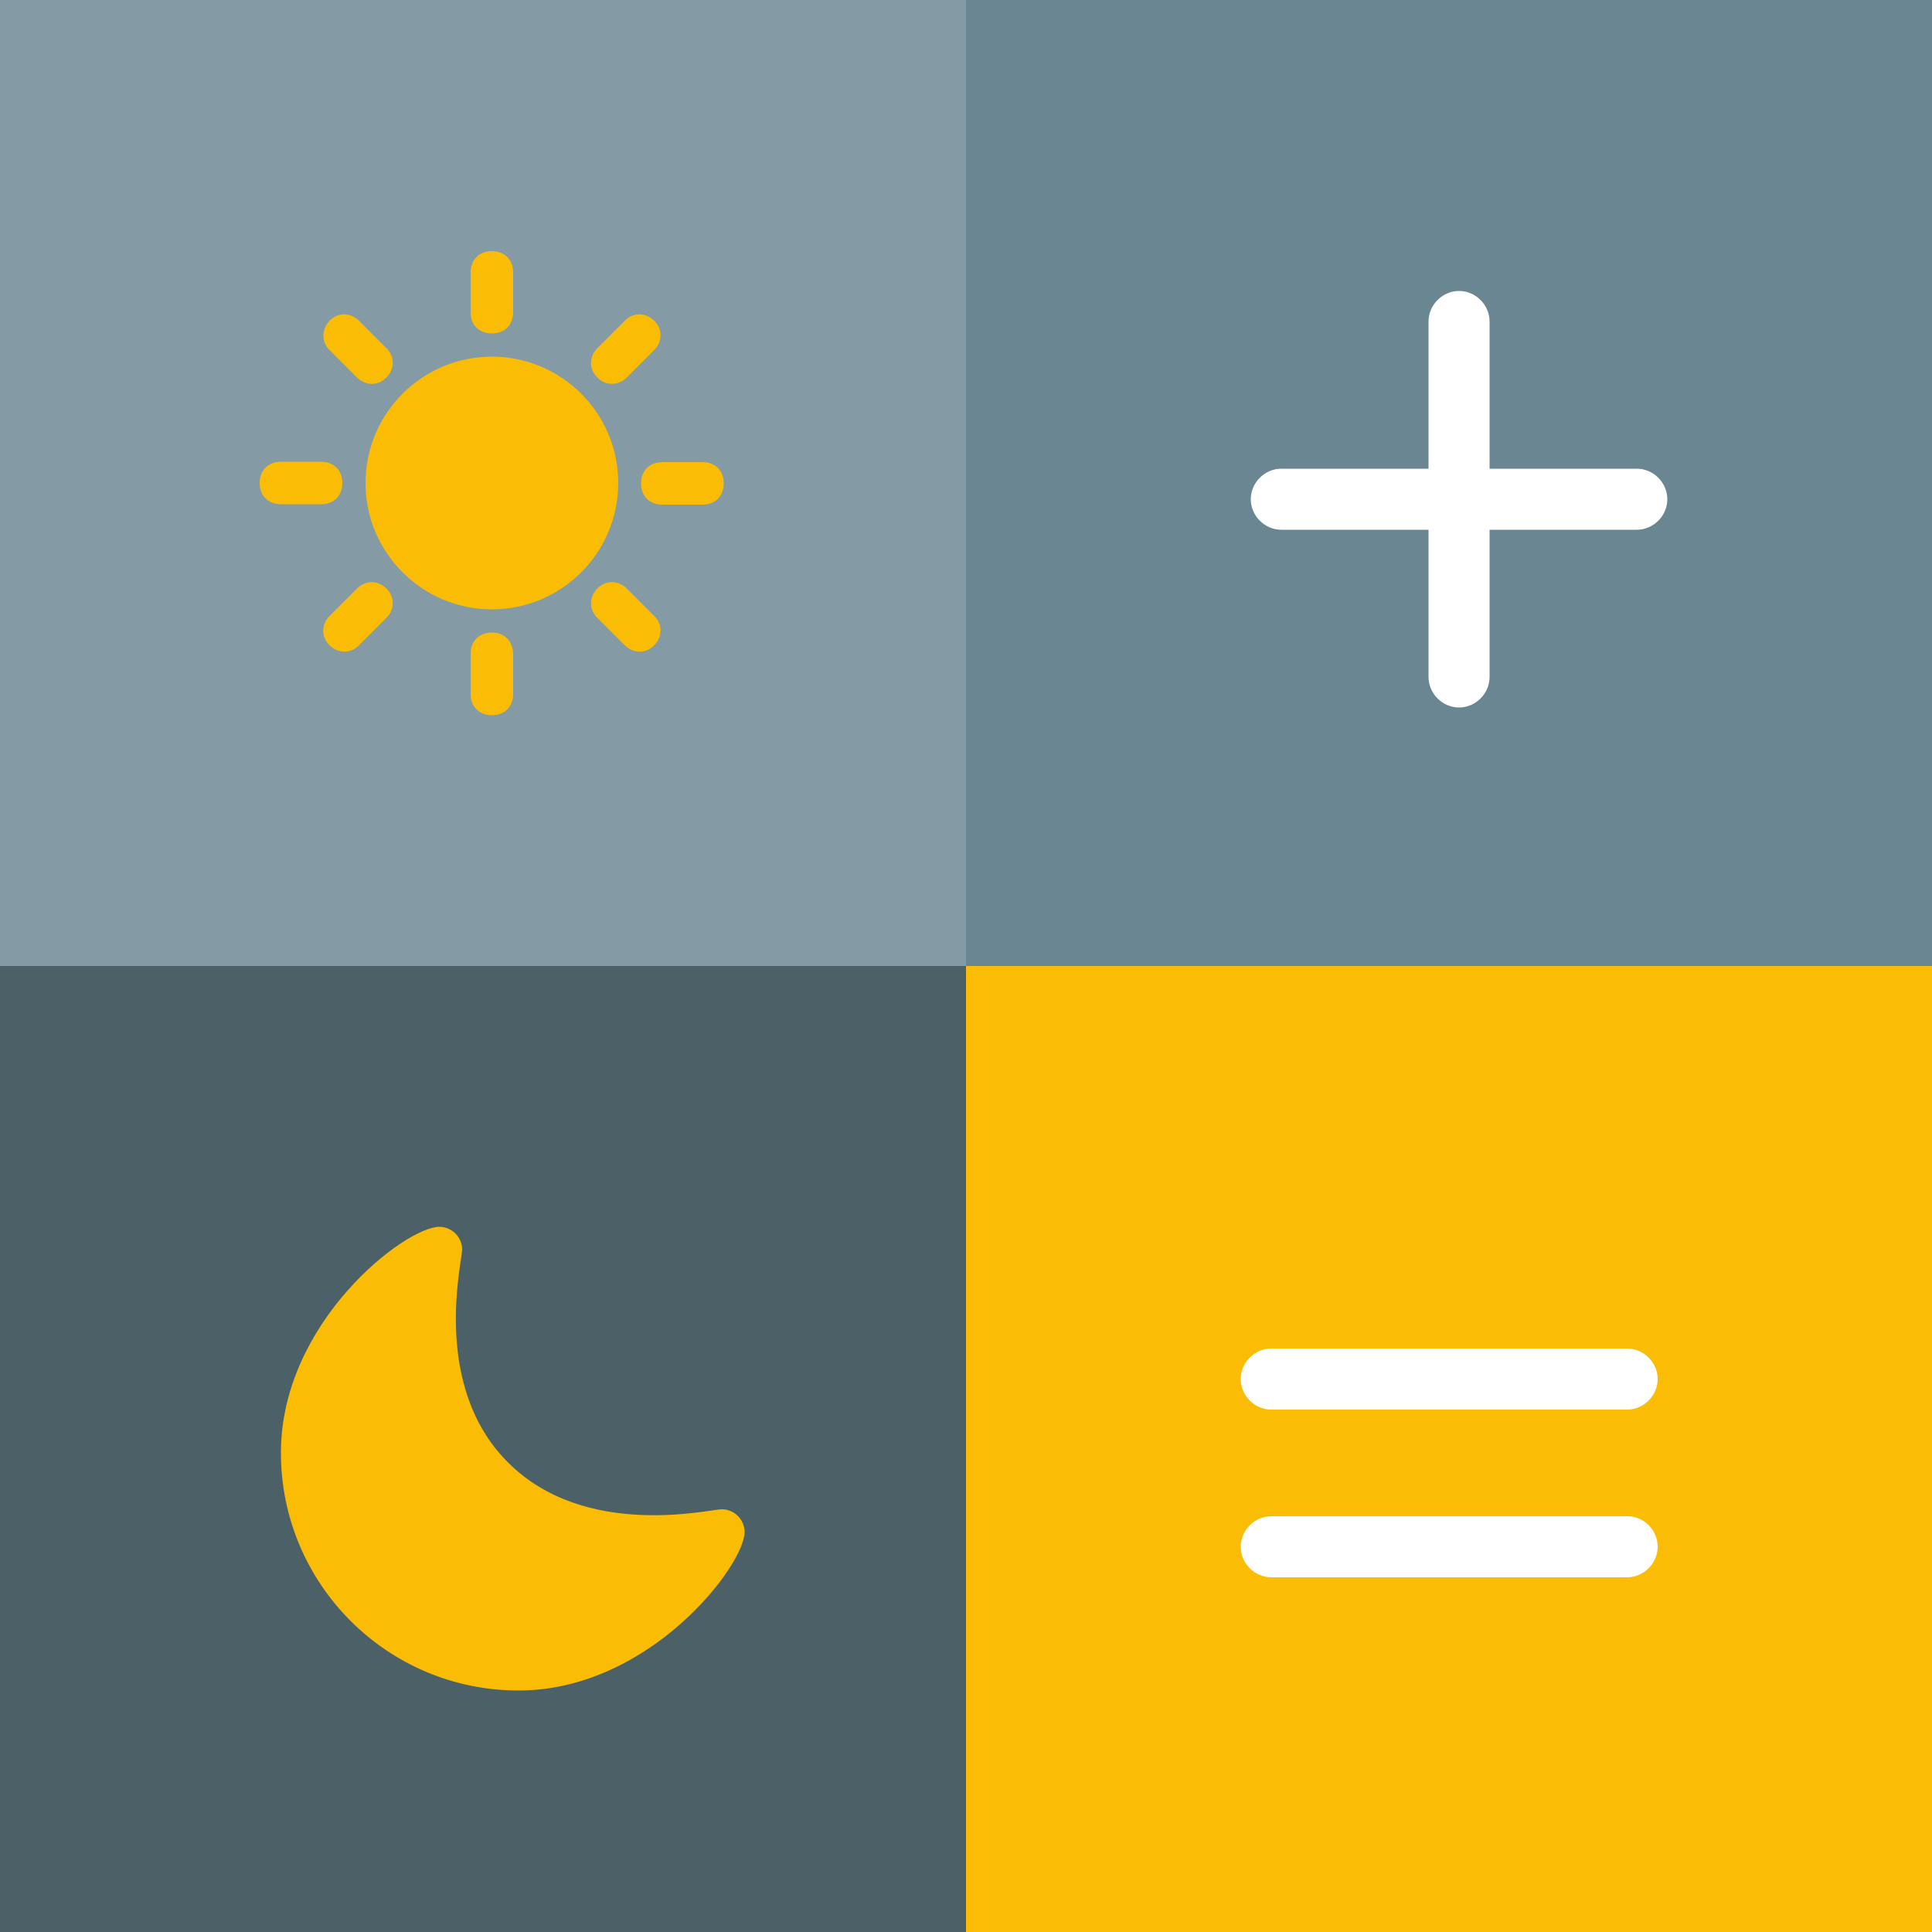
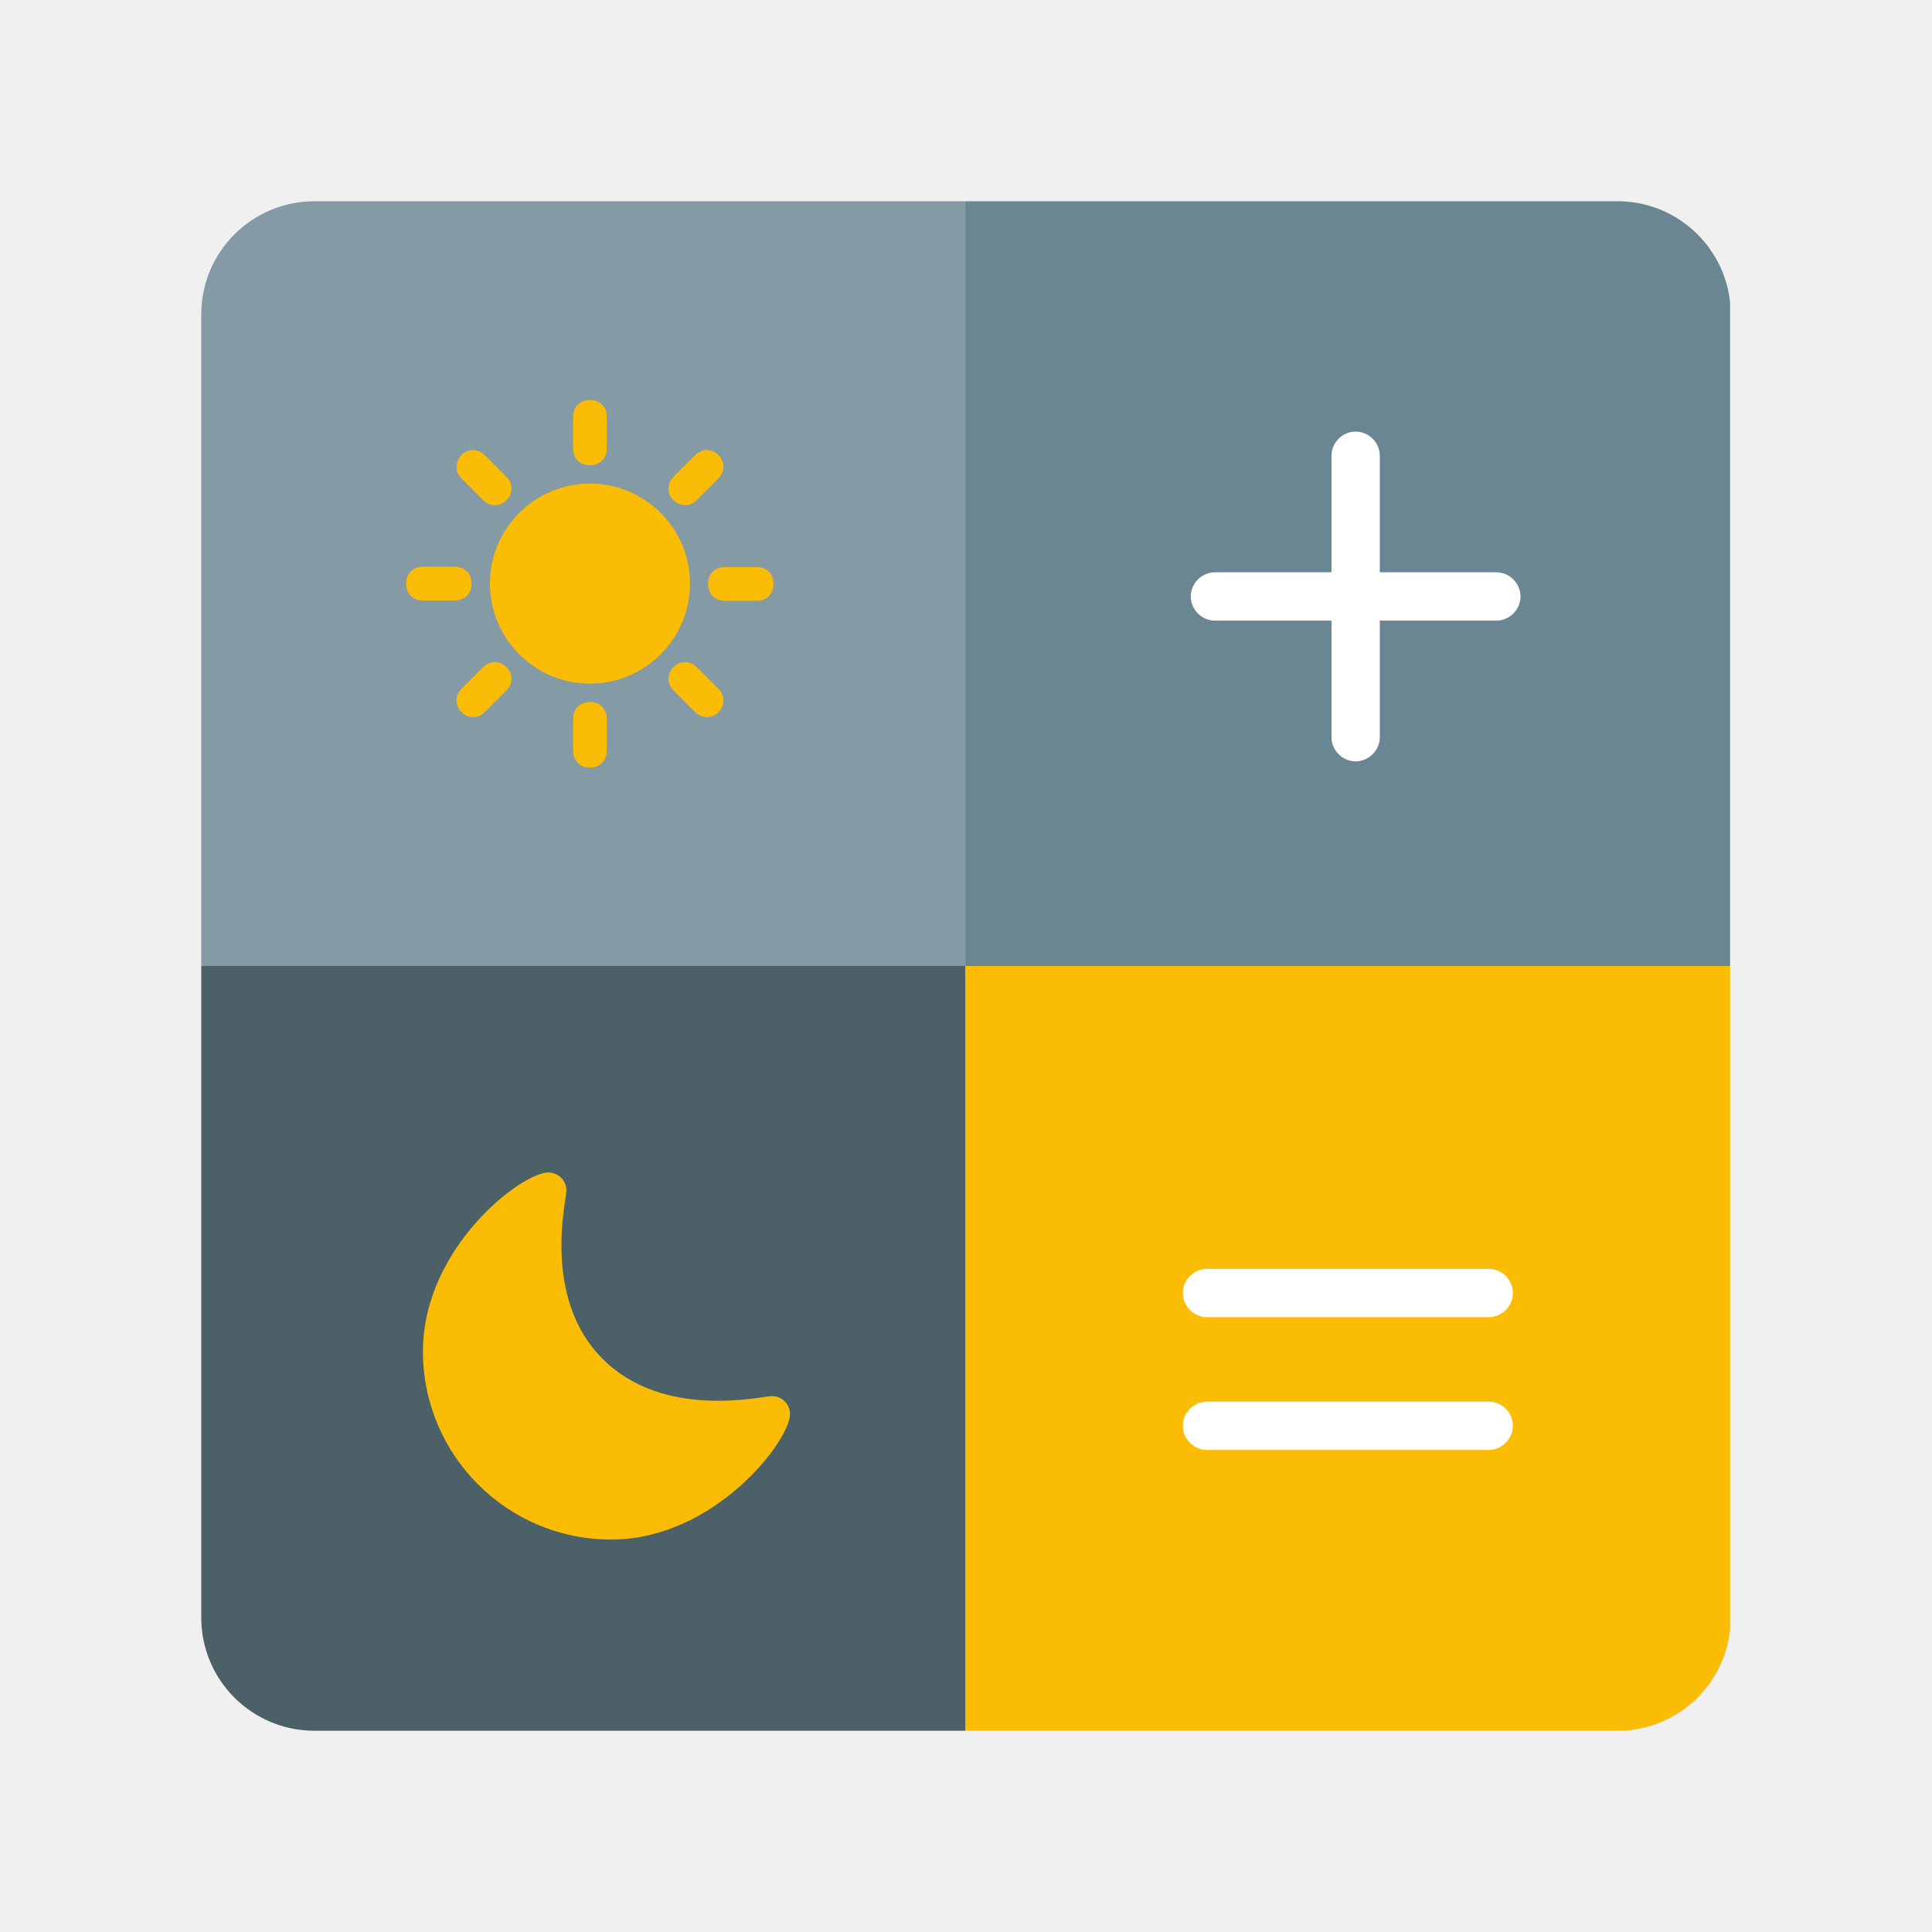
- <svg xmlns="http://www.w3.org/2000/svg" version="1.1" id="Layer_1" x="0px" y="0px" viewBox="0 0 500 500" style="enable-background:new 0 0 500 500;" xml:space="preserve">
-   <style type="text/css">
- 	.st0{fill:#849AA5;}
- 	.st1{fill:#6A8692;}
- 	.st2{fill:#FBBC05;}
- 	.st3{fill:#4C6067;}
- 	.st4{fill:#FFFFFF;}
- </style>
-   <rect x="0" y="0" class="st0" width="250" height="250" />
-   <rect x="250" y="0" class="st1" width="250" height="250" />
-   <rect x="250" y="250" class="st2" width="250" height="250" />
-   <rect x="0" y="250" class="st3" width="250" height="250" />
-   <path class="st4" d="M423.6,121.3h-38.1V83.2c0-4.3-3.6-7.9-7.9-7.9s-7.9,3.6-7.9,7.9v38.1h-38.1c-4.3,0-7.9,3.6-7.9,7.9  c0,4.3,3.6,7.9,7.9,7.9h38.1v38.1c0,4.3,3.6,7.9,7.9,7.9s7.9-3.6,7.9-7.9v-38.1h38.1c4.3,0,7.9-3.6,7.9-7.9  C431.5,124.9,427.9,121.3,423.6,121.3L423.6,121.3z" />
+ <svg xmlns="http://www.w3.org/2000/svg" version="1.1" id="图层_3" x="0px" y="0px" width="192px" height="192px" viewBox="0 0 192 192" enable-background="new 0 0 192 192" xml:space="preserve">
+   <rect display="none" fill="#FFFFFF" width="192" height="192" />
+   <path fill="#849AA5" d="M20,31.25V96h75.932V20H31.25C25.034,20,20,25.035,20,31.25z" />
+   <path fill="#6A8692" d="M171.932,96V30.032C171.324,24.391,166.554,20,160.75,20H95.932v76H171.932z" />
+   <path fill="#FBBC05" d="M171.932,161.969V96h-76v76h64.818C166.554,172,171.324,167.61,171.932,161.969z" />
+   <path fill="#4C6067" d="M20,96v64.75c0,6.216,5.034,11.25,11.25,11.25h64.682V96H20z" />
+   <path fill="#FFFFFF" d="M148.706,56.875h-11.582V45.292c0-1.307-1.095-2.401-2.402-2.401c-1.307,0-2.401,1.094-2.401,2.401v11.583  h-11.583c-1.307,0-2.401,1.095-2.401,2.402c0,1.307,1.095,2.401,2.401,2.401h11.583v11.583c0,1.307,1.095,2.402,2.401,2.402  c1.308,0,2.402-1.095,2.402-2.402V61.678h11.582c1.308,0,2.401-1.095,2.401-2.401C151.107,57.97,150.014,56.875,148.706,56.875  L148.706,56.875z" />
  <g>
-     <path class="st4" d="M421.1,392.4H329c-4.3,0-7.9,3.6-7.9,7.9c0,4.3,3.6,7.9,7.9,7.9h92.1c4.3,0,7.9-3.6,7.9-7.9   C429,395.9,425.4,392.4,421.1,392.4L421.1,392.4z" />
-     <path class="st4" d="M421.1,349H329c-4.3,0-7.9,3.6-7.9,7.9s3.6,7.9,7.9,7.9h92.1c4.3,0,7.9-3.6,7.9-7.9   C429,352.6,425.4,349,421.1,349L421.1,349z" />
+     <path fill="#FFFFFF" d="M147.946,139.29h-27.999c-1.308,0-2.4,1.094-2.4,2.401c0,1.307,1.093,2.401,2.4,2.401h27.999   c1.308,0,2.402-1.095,2.402-2.401C150.349,140.354,149.254,139.29,147.946,139.29L147.946,139.29z" />
+     <path fill="#FFFFFF" d="M147.946,126.097h-27.999c-1.308,0-2.4,1.093-2.4,2.401c0,1.307,1.093,2.401,2.4,2.401h27.999   c1.308,0,2.402-1.095,2.402-2.401C150.349,127.189,149.254,126.097,147.946,126.097L147.946,126.097z" />
  </g>
  <g>
-     <path class="st2" d="M94.6,125c0,18.1,14.7,32.7,32.7,32.7S160,143.1,160,125s-14.7-32.7-32.7-32.7S94.6,106.9,94.6,125z" />
-     <path class="st2" d="M92.4,97.7c2.2,2.2,5.5,2.2,7.6,0c2.2-2.2,2.2-5.5,0-7.6L92.9,83c-2.2-2.2-5.5-2.2-7.6,0s-2.2,5.5,0,7.6   C85.3,90.6,92.4,97.7,92.4,97.7z M127.3,86.3c3.3,0,5.5-2.2,5.5-5.5V70.5c0-3.3-2.2-5.5-5.5-5.5c-3.3,0-5.5,2.2-5.5,5.5v10.4   C121.8,84.1,124,86.3,127.3,86.3z M162.2,97.7l7.1-7.1c2.2-2.2,2.2-5.5,0-7.6c-2.2-2.2-5.5-2.2-7.6,0l-7.1,7.1   c-2.2,2.2-2.2,5.5,0,7.6C156.7,99.9,160,99.9,162.2,97.7z M88.6,125c0-3.3-2.2-5.5-5.5-5.5H72.7c-3.3,0-5.5,2.2-5.5,5.5   s2.2,5.5,5.5,5.5h10.4C86.4,130.5,88.6,128.3,88.6,125z M162.2,152.3c-2.2-2.2-5.5-2.2-7.6,0c-2.2,2.2-2.2,5.5,0,7.6l7.1,7.1   c2.2,2.2,5.5,2.2,7.6,0c2.2-2.2,2.2-5.5,0-7.6L162.2,152.3z M92.4,152.3l-7.1,7.1c-2.2,2.2-2.2,5.5,0,7.6c2.2,2.2,5.5,2.2,7.6,0   l7.1-7.1c2.2-2.2,2.2-5.5,0-7.6C97.8,150.1,94.6,150.1,92.4,152.3z M181.8,119.6h-10.4c-3.3,0-5.5,2.2-5.5,5.5s2.2,5.5,5.5,5.5   h10.4c3.3,0,5.5-2.2,5.5-5.5C187.3,121.7,185.1,119.6,181.8,119.6z M127.3,163.7c-3.3,0-5.5,2.2-5.5,5.5v10.4   c0,3.3,2.2,5.5,5.5,5.5s5.5-2.2,5.5-5.5v-10.4C132.7,165.9,130.6,163.7,127.3,163.7z" />
+     <path fill="#FBBC05" d="M48.69,58c0,5.502,4.469,9.94,9.941,9.94c5.471,0,9.94-4.438,9.94-9.94s-4.469-9.94-9.94-9.94   C53.159,48.06,48.69,52.498,48.69,58z" />
+     <path fill="#FBBC05" d="M48.021,49.701c0.668,0.668,1.672,0.668,2.311,0c0.668-0.669,0.668-1.672,0-2.311l-2.159-2.158   c-0.668-0.669-1.672-0.669-2.311,0c-0.638,0.669-0.668,1.672,0,2.311L48.021,49.701z M58.631,46.235   c1.003,0,1.672-0.669,1.672-1.672v-3.131c0-1.003-0.669-1.672-1.672-1.672c-1.003,0-1.672,0.669-1.672,1.672v3.162   C56.959,45.566,57.628,46.235,58.631,46.235z M69.241,49.701l2.158-2.159c0.669-0.669,0.669-1.672,0-2.311   c-0.668-0.669-1.671-0.669-2.31,0L66.93,47.39c-0.669,0.669-0.669,1.672,0,2.311C67.568,50.37,68.571,50.37,69.241,49.701z    M46.866,58c0-1.003-0.669-1.672-1.672-1.672h-3.162c-1.003,0-1.671,0.669-1.671,1.672s0.668,1.672,1.671,1.672h3.162   C46.197,59.672,46.866,59.003,46.866,58z M69.241,66.299c-0.669-0.668-1.672-0.668-2.311,0c-0.669,0.669-0.669,1.672,0,2.311   l2.159,2.158c0.668,0.669,1.671,0.669,2.31,0c0.669-0.669,0.669-1.672,0-2.311L69.241,66.299z M48.021,66.299l-2.159,2.159   c-0.668,0.669-0.668,1.672,0,2.311c0.669,0.669,1.672,0.669,2.311,0l2.159-2.158c0.668-0.669,0.668-1.672,0-2.311   C49.663,65.63,48.69,65.63,48.021,66.299z M75.199,56.358h-3.162c-1.003,0-1.672,0.669-1.672,1.672   c0,1.003,0.669,1.672,1.672,1.672h3.162c1.003,0,1.672-0.668,1.672-1.672C76.871,56.997,76.202,56.358,75.199,56.358z    M58.631,69.765c-1.003,0-1.672,0.669-1.672,1.672v3.162c0,1.003,0.669,1.672,1.672,1.672c1.003,0,1.672-0.669,1.672-1.672v-3.162   C60.272,70.434,59.634,69.765,58.631,69.765z" />
  </g>
-   <path class="st2" d="M119.6,323.4c0-3.2-2.6-5.9-5.9-5.9c-8.8,0-41,24.6-41,58.5c0,33.9,27.5,61.5,61.5,61.5  c33.9,0,58.5-32.4,58.5-41c0-3.2-2.6-5.9-5.9-5.9c-3.2,0-35.3,7.9-55.3-12.1C111.5,358.6,119.6,326.6,119.6,323.4z" />
+   <path fill="#FBBC05" d="M56.29,118.314c0-0.974-0.79-1.794-1.794-1.794c-2.675,0-12.464,7.479-12.464,17.784  c0,10.305,8.36,18.695,18.696,18.695c10.306,0,17.784-9.85,17.784-12.464c0-0.973-0.791-1.794-1.794-1.794  c-0.973,0-10.731,2.402-16.811-3.678C53.828,129.014,56.29,119.287,56.29,118.314z" />
</svg>
